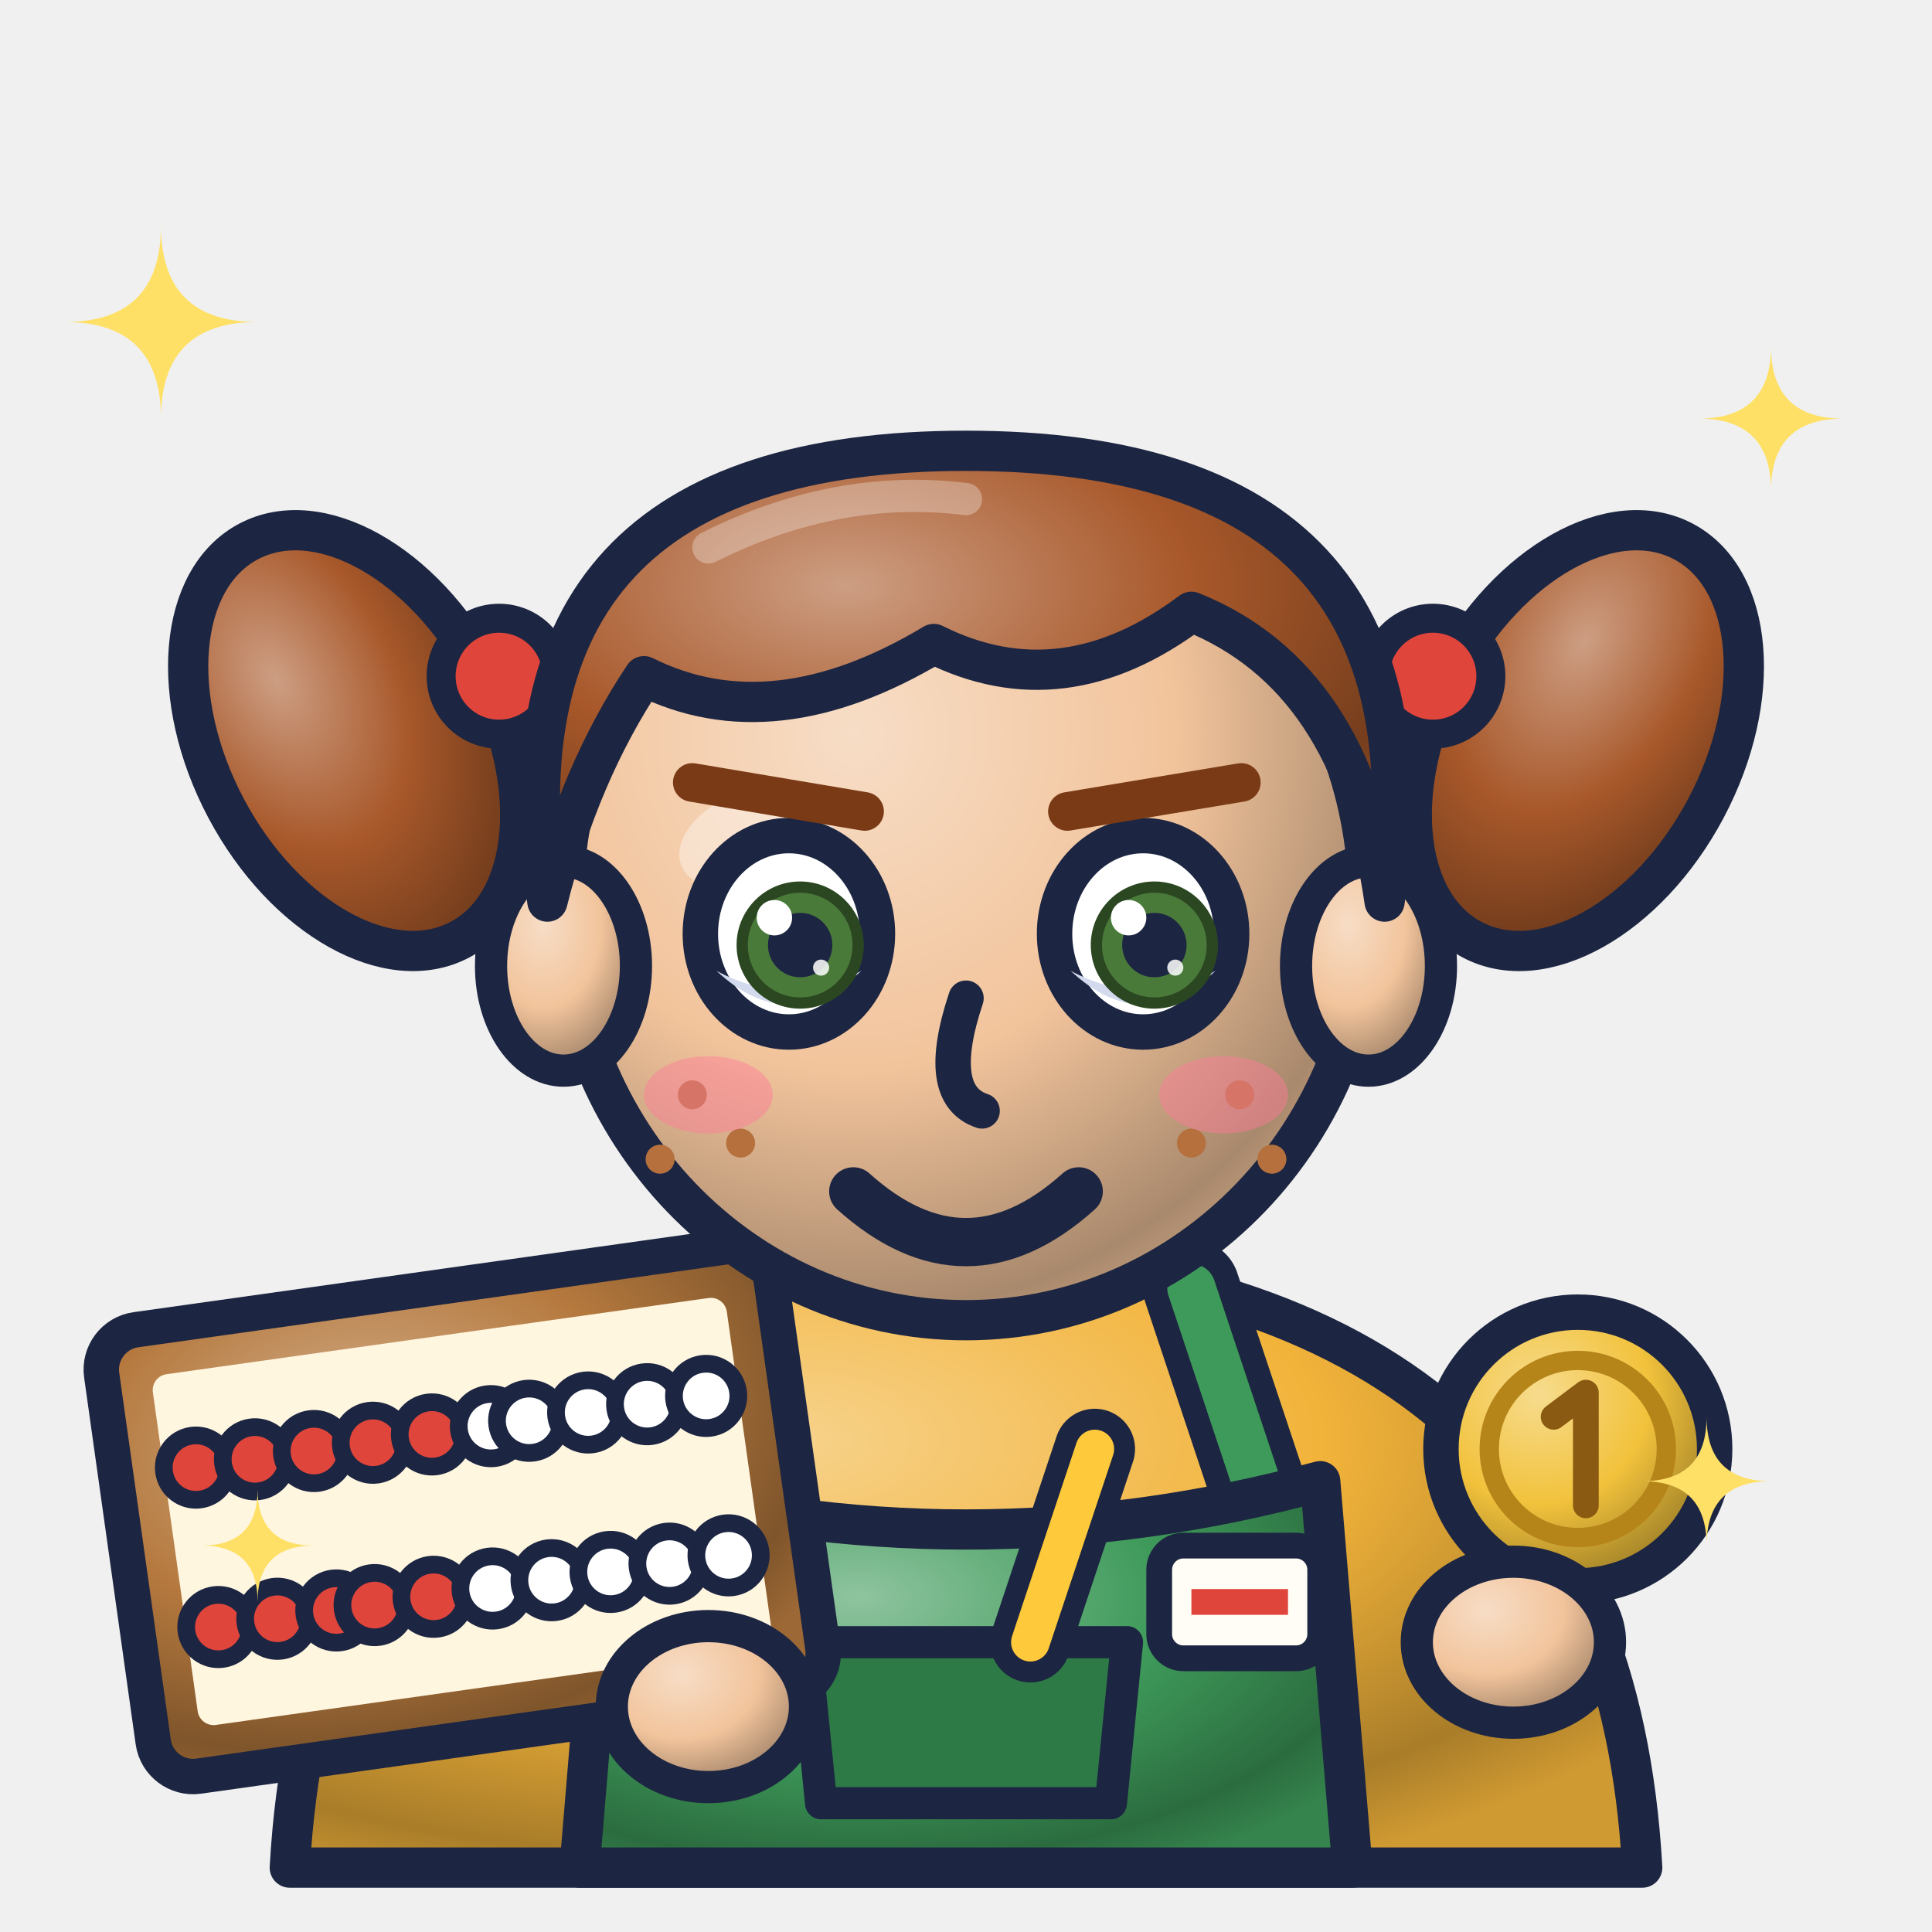
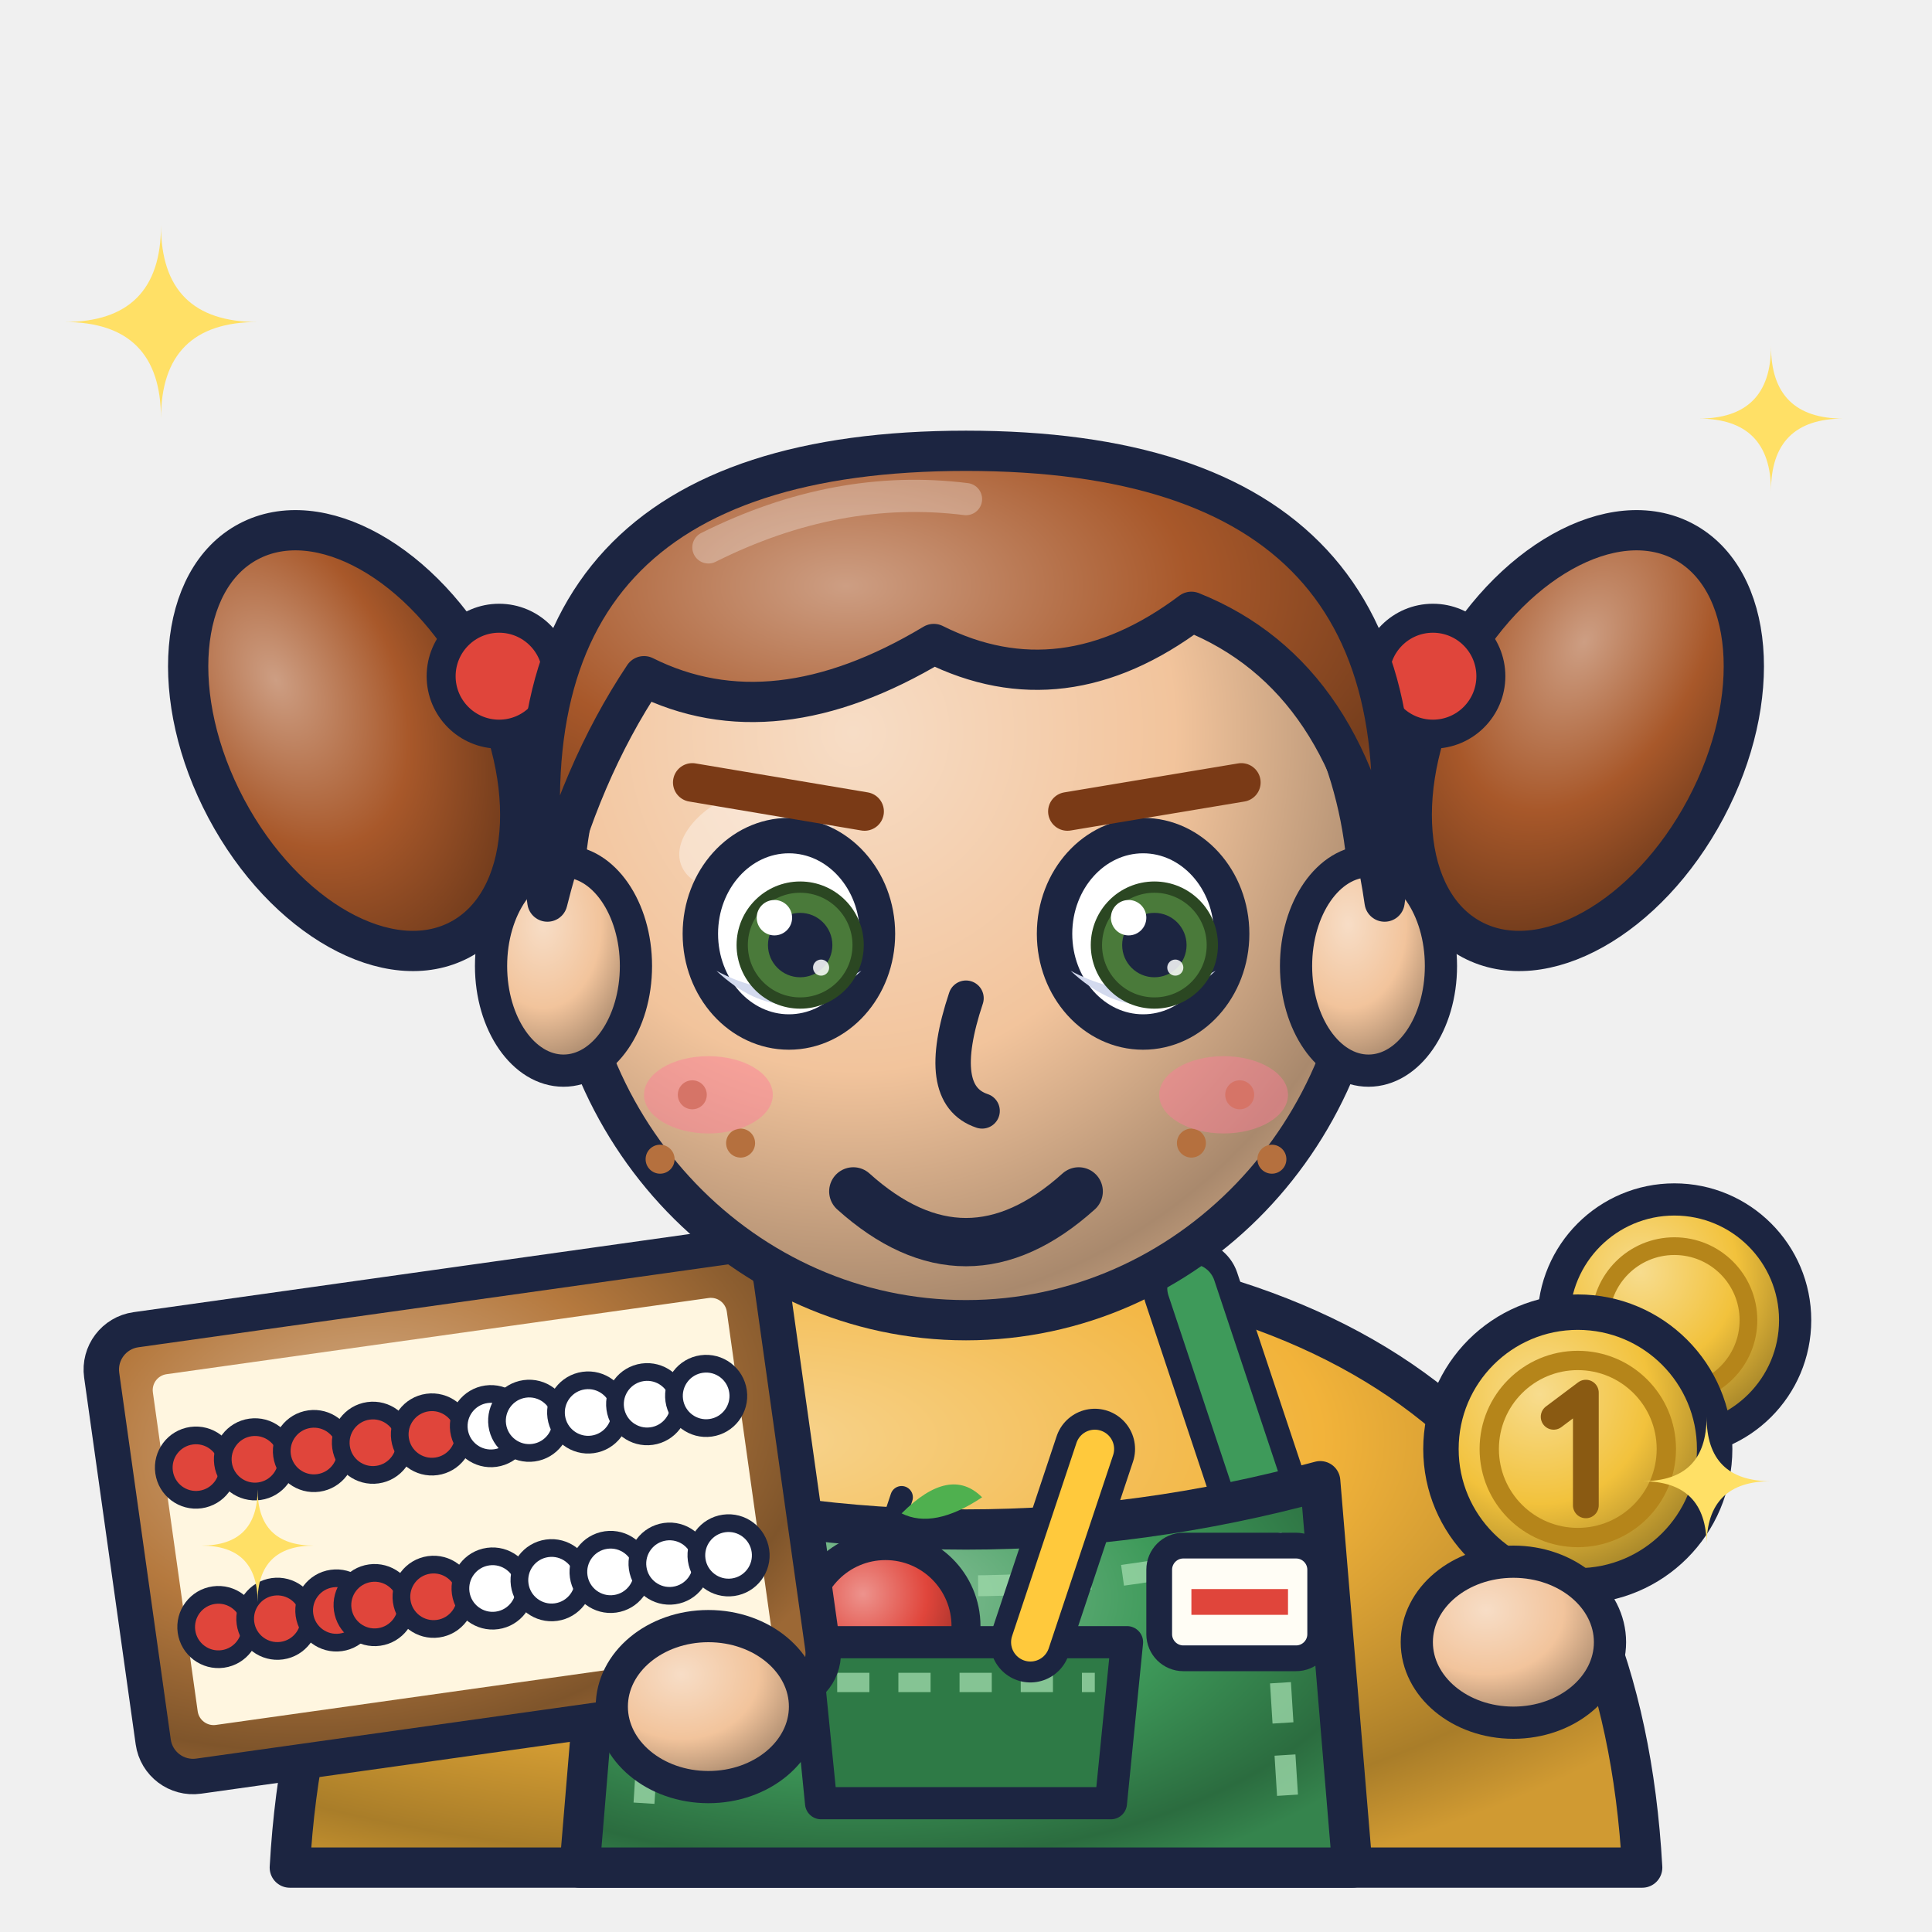
<svg viewBox="0 0 120 120" aria-hidden="true">
  <defs>
    <radialGradient id="mkauffrau-2_0" cx="36%" cy="30%" r="80%">
      <stop offset="0" stop-color="#f7ddc6" />
      <stop offset=".5" stop-color="#F2C49C" />
      <stop offset=".86" stop-color="#a9896d" />
      <stop offset="1" stop-color="#d0a986" />
    </radialGradient>
    <radialGradient id="mkauffrau-2_1" cx="36%" cy="30%" r="80%">
      <stop offset="0" stop-color="#cd9e83" />
      <stop offset=".5" stop-color="#A8582A" />
      <stop offset=".86" stop-color="#763e1d" />
      <stop offset="1" stop-color="#904c24" />
    </radialGradient>
    <radialGradient id="mkauffrau-2_2" cx="36%" cy="30%" r="80%">
      <stop offset="0" stop-color="#f7d38d" />
      <stop offset=".5" stop-color="#F2B33A" />
      <stop offset=".86" stop-color="#a97d29" />
      <stop offset="1" stop-color="#d09a32" />
    </radialGradient>
    <radialGradient id="mkauffrau-2_3" cx="36%" cy="30%" r="80%">
      <stop offset="0" stop-color="#8fc49f" />
      <stop offset=".5" stop-color="#3E9A5A" />
      <stop offset=".86" stop-color="#2b6c3f" />
      <stop offset="1" stop-color="#35844d" />
    </radialGradient>
    <radialGradient id="mkauffrau-2_4" cx="36%" cy="30%" r="80%">
      <stop offset="0" stop-color="#d4b18f" />
      <stop offset=".5" stop-color="#B5793E" />
      <stop offset=".86" stop-color="#7f552b" />
      <stop offset="1" stop-color="#9c6835" />
    </radialGradient>
    <radialGradient id="mkauffrau-2_5" cx="36%" cy="30%" r="80%">
+       <stop offset="0" stop-color="#ed938d" />
+       <stop offset=".5" stop-color="#E0453B" />
+       <stop offset=".86" stop-color="#9d3029" />
+       <stop offset="1" stop-color="#c13b33" />
+     </radialGradient>
+     <radialGradient id="mkauffrau-2_6" cx="36%" cy="30%" r="80%">
+       <stop offset="0" stop-color="#f7dc8e" />
+       <stop offset=".5" stop-color="#F2C23C" />
+       <stop offset=".86" stop-color="#a9882a" />
+       <stop offset="1" stop-color="#d0a734" />
+     </radialGradient>
+     <radialGradient id="mkauffrau-2_7" cx="36%" cy="30%" r="80%">
      <stop offset="0" stop-color="#f7dc8e" />
      <stop offset=".5" stop-color="#F2C23C" />
      <stop offset=".86" stop-color="#a9882a" />
      <stop offset="1" stop-color="#d0a734" />
    </radialGradient>
  </defs>
  <g>
    <ellipse cx="22" cy="46" rx="9" ry="14" fill="url(#mkauffrau-2_1)" stroke="#1C2541" stroke-width="2.50" stroke-linejoin="round" stroke-linecap="round" transform="rotate(-28 22 46)" />
    <ellipse cx="98" cy="46" rx="9" ry="14" fill="url(#mkauffrau-2_1)" stroke="#1C2541" stroke-width="2.50" stroke-linejoin="round" stroke-linecap="round" transform="rotate(28 98 46)" />
    <circle cx="31" cy="42" r="3.6" fill="#E0453B" stroke="#1C2541" stroke-width="1.80" stroke-linejoin="round" stroke-linecap="round" />
    <circle cx="89" cy="42" r="3.6" fill="#E0453B" stroke="#1C2541" stroke-width="1.80" stroke-linejoin="round" stroke-linecap="round" />
    <path d="M18 116 Q20 80 60 78 Q100 80 102 116 Z" fill="url(#mkauffrau-2_2)" stroke="#1C2541" stroke-width="2.50" stroke-linejoin="round" stroke-linecap="round" />
    <path d="M46 80 L42 92 M74 80 L78 92" fill="none" stroke="#1C2541" stroke-width="6" stroke-linecap="round" />
    <path d="M46 80 L42 92 M74 80 L78 92" fill="none" stroke="#3E9A5A" stroke-width="3" stroke-linecap="round" />
    <path d="M36 116 L38 92 Q60 98 82 92 L84 116 Z" fill="url(#mkauffrau-2_3)" stroke="#1C2541" stroke-width="2.50" stroke-linejoin="round" stroke-linecap="round" />
+     <path d="M40 112 L41 96 Q60 101 79 96 L80 112" fill="none" stroke="#9BD7A8" stroke-width="1.3" stroke-dasharray="2.5 2" opacity=".8" />
+     <circle cx="55" cy="101" r="5" fill="url(#mkauffrau-2_5)" stroke="#1C2541" stroke-width="1.80" stroke-linejoin="round" stroke-linecap="round" />
+     <path d="M55 96 L56 93" fill="none" stroke="#1C2541" stroke-width="1.40" stroke-linejoin="round" stroke-linecap="round" />
+     <path d="M56 94 Q59 91 61 93 Q58 95 56 94 Z" fill="#4FB04F" />
    <path d="M50 102 L70 102 L69 112 L51 112 Z" fill="#2E7A46" stroke="#1C2541" stroke-width="2.00" stroke-linejoin="round" stroke-linecap="round" />
+     <path d="M52 104.5 L68 104.5" stroke="#9BD7A8" stroke-width="1.2" stroke-dasharray="2 1.8" opacity=".8" />
    <path d="M64 102 L68 90" stroke="#1C2541" stroke-width="5" stroke-linecap="round" />
    <path d="M64 102 L68 90" stroke="#FFC93C" stroke-width="2.4" stroke-linecap="round" />
    <rect x="72" y="96" width="10" height="7" rx="1.5" fill="#FFFDF5" stroke="#1C2541" stroke-width="1.60" stroke-linejoin="round" stroke-linecap="round" />
    <path d="M74 99.5 L80 99.5" stroke="#E0453B" stroke-width="1.6" />
    <g transform="rotate(-8 28 96)">
      <rect x="8" y="80" width="42" height="28" rx="2.5" fill="url(#mkauffrau-2_4)" stroke="#1C2541" stroke-width="2.20" stroke-linejoin="round" stroke-linecap="round" />
      <rect x="11" y="83" width="36" height="22" rx="1" fill="#FFF6E0" />
      <path d="M11 89 L47 89 M11 99 L47 99" stroke="#8A8F9E" stroke-width="1.2" />
      <circle cx="13" cy="89" r="2" fill="#E0453B" stroke="#1C2541" stroke-width="1.1" />
      <circle cx="16.7" cy="89" r="2" fill="#E0453B" stroke="#1C2541" stroke-width="1.1" />
      <circle cx="20.4" cy="89" r="2" fill="#E0453B" stroke="#1C2541" stroke-width="1.1" />
      <circle cx="24.1" cy="89" r="2" fill="#E0453B" stroke="#1C2541" stroke-width="1.1" />
      <circle cx="27.8" cy="89" r="2" fill="#E0453B" stroke="#1C2541" stroke-width="1.1" />
      <circle cx="31.5" cy="89" r="2" fill="#FFFFFF" stroke="#1C2541" stroke-width="1.1" />
      <circle cx="33.9" cy="89" r="2" fill="#FFFFFF" stroke="#1C2541" stroke-width="1.1" />
      <circle cx="37.6" cy="89" r="2" fill="#FFFFFF" stroke="#1C2541" stroke-width="1.1" />
      <circle cx="41.3" cy="89" r="2" fill="#FFFFFF" stroke="#1C2541" stroke-width="1.1" />
      <circle cx="45" cy="89" r="2" fill="#FFFFFF" stroke="#1C2541" stroke-width="1.1" />
      <circle cx="13" cy="99" r="2" fill="#E0453B" stroke="#1C2541" stroke-width="1.1" />
      <circle cx="16.7" cy="99" r="2" fill="#E0453B" stroke="#1C2541" stroke-width="1.1" />
      <circle cx="20.4" cy="99" r="2" fill="#E0453B" stroke="#1C2541" stroke-width="1.1" />
      <circle cx="22.8" cy="99" r="2" fill="#E0453B" stroke="#1C2541" stroke-width="1.1" />
      <circle cx="26.5" cy="99" r="2" fill="#E0453B" stroke="#1C2541" stroke-width="1.1" />
      <circle cx="30.2" cy="99" r="2" fill="#FFFFFF" stroke="#1C2541" stroke-width="1.1" />
      <circle cx="33.9" cy="99" r="2" fill="#FFFFFF" stroke="#1C2541" stroke-width="1.1" />
      <circle cx="37.6" cy="99" r="2" fill="#FFFFFF" stroke="#1C2541" stroke-width="1.1" />
      <circle cx="41.3" cy="99" r="2" fill="#FFFFFF" stroke="#1C2541" stroke-width="1.1" />
      <circle cx="45" cy="99" r="2" fill="#FFFFFF" stroke="#1C2541" stroke-width="1.1" />
    </g>
    <ellipse cx="44" cy="106" rx="6" ry="5" fill="url(#mkauffrau-2_0)" stroke="#1C2541" stroke-width="2.00" stroke-linejoin="round" stroke-linecap="round" />
-     <circle cx="98" cy="90" r="8.5" fill="url(#mkauffrau-2_5)" stroke="#1C2541" stroke-width="2.20" stroke-linejoin="round" stroke-linecap="round" />
+     <circle cx="104" cy="82" r="7.5" fill="url(#mkauffrau-2_6)" stroke="#1C2541" stroke-width="2.00" stroke-linejoin="round" stroke-linecap="round" />
+     <circle cx="104" cy="82" r="4.6" fill="none" stroke="#B5851A" stroke-width="1.1" />
+     <circle cx="98" cy="90" r="8.5" fill="url(#mkauffrau-2_7)" stroke="#1C2541" stroke-width="2.20" stroke-linejoin="round" stroke-linecap="round" />
    <circle cx="98" cy="90" r="5.5" fill="none" stroke="#B5851A" stroke-width="1.2" />
    <path d="M96.5 88 L98.5 86.5 L98.5 93.5" fill="none" stroke="#8A5A12" stroke-width="1.6" stroke-linecap="round" stroke-linejoin="round" />
    <ellipse cx="94" cy="102" rx="6" ry="5" fill="url(#mkauffrau-2_0)" stroke="#1C2541" stroke-width="2.00" stroke-linejoin="round" stroke-linecap="round" />
    <ellipse cx="60" cy="56" rx="25" ry="26" fill="url(#mkauffrau-2_0)" stroke="#1C2541" stroke-width="2.50" stroke-linejoin="round" stroke-linecap="round" />
    <ellipse cx="35" cy="60" rx="4.5" ry="6.5" fill="url(#mkauffrau-2_0)" stroke="#1C2541" stroke-width="2.00" stroke-linejoin="round" stroke-linecap="round" />
    <ellipse cx="85" cy="60" rx="4.5" ry="6.5" fill="url(#mkauffrau-2_0)" stroke="#1C2541" stroke-width="2.00" stroke-linejoin="round" stroke-linecap="round" />
    <path d="M34 56 Q30 28 60 28 Q90 28 86 56 Q84 42 74 38 Q66 44 58 40 Q48 46 40 42 Q36 48 34 56 Z" fill="url(#mkauffrau-2_1)" stroke="#1C2541" stroke-width="2.50" stroke-linejoin="round" stroke-linecap="round" />
    <path d="M44 34 Q52 30 60 31" fill="none" stroke="#fff" stroke-width="2" stroke-linecap="round" opacity=".3" />
    <circle cx="43" cy="68" r=".9" fill="#B5703E" />
    <circle cx="46" cy="71" r=".9" fill="#B5703E" />
    <circle cx="41" cy="72" r=".9" fill="#B5703E" />
    <circle cx="77" cy="68" r=".9" fill="#B5703E" />
    <circle cx="74" cy="71" r=".9" fill="#B5703E" />
    <circle cx="79" cy="72" r=".9" fill="#B5703E" />
    <ellipse cx="47" cy="52" rx="5" ry="3" fill="#fff" opacity=".38" transform="rotate(-20 47 52)" />
    <ellipse cx="49" cy="58" rx="5.5" ry="6.1" fill="#fff" stroke="#1C2541" stroke-width="2.20" stroke-linejoin="round" stroke-linecap="round" />
    <path d="M44.5 60.3 Q49 64.5 53.5 60.3 Q49 62.7 44.5 60.3 Z" fill="#D3DAEE" />
    <circle cx="49.7" cy="58.7" r="3.6" fill="#4A7A3A" stroke="#2b4722" stroke-width="0.7" />
    <circle cx="49.7" cy="58.7" r="2" fill="#1C2541" />
    <circle cx="48.1" cy="57" r="1.1" fill="#fff" />
    <circle cx="51" cy="60.1" r="0.5" fill="#fff" opacity=".85" />
    <path d="M43 48.6 L53.7 50.4" fill="none" stroke="#7A3A16" stroke-width="2.4" stroke-linecap="round" />
    <ellipse cx="71" cy="58" rx="5.5" ry="6.1" fill="#fff" stroke="#1C2541" stroke-width="2.20" stroke-linejoin="round" stroke-linecap="round" />
    <path d="M66.5 60.3 Q71 64.5 75.5 60.3 Q71 62.7 66.5 60.3 Z" fill="#D3DAEE" />
    <circle cx="71.7" cy="58.7" r="3.6" fill="#4A7A3A" stroke="#2b4722" stroke-width="0.7" />
    <circle cx="71.7" cy="58.7" r="2" fill="#1C2541" />
    <circle cx="70.1" cy="57" r="1.1" fill="#fff" />
    <circle cx="73" cy="60.1" r="0.5" fill="#fff" opacity=".85" />
    <path d="M77.1 48.6 L66.3 50.4" fill="none" stroke="#7A3A16" stroke-width="2.4" stroke-linecap="round" />
    <path d="M60 62 Q58 68 61 69" fill="none" stroke="#1C2541" stroke-width="2.20" stroke-linejoin="round" stroke-linecap="round" />
    <path d="M53 74 Q60 80.3 67 74" fill="none" stroke="#1C2541" stroke-width="3.00" stroke-linejoin="round" stroke-linecap="round" />
    <ellipse cx="44" cy="68" rx="4" ry="2.4" fill="#FF7A9A" opacity=".45" />
    <ellipse cx="76" cy="68" rx="4" ry="2.4" fill="#FF7A9A" opacity=".45" />
  </g>
  <path d="M10 14 Q10 20 16 20 Q10 20 10 26 Q10 20 4 20 Q10 20 10 14 Z" fill="#FFE066" />
  <path d="M110 21.5 Q110 26 114.5 26 Q110 26 110 30.5 Q110 26 105.5 26 Q110 26 110 21.5 Z" fill="#FFE066" />
  <path d="M16 92.5 Q16 96 19.5 96 Q16 96 16 99.5 Q16 96 12.5 96 Q16 96 16 92.5 Z" fill="#FFE066" />
  <path d="M106 88 Q106 92 110 92 Q106 92 106 96 Q106 92 102 92 Q106 92 106 88 Z" fill="#FFE066" />
</svg>
